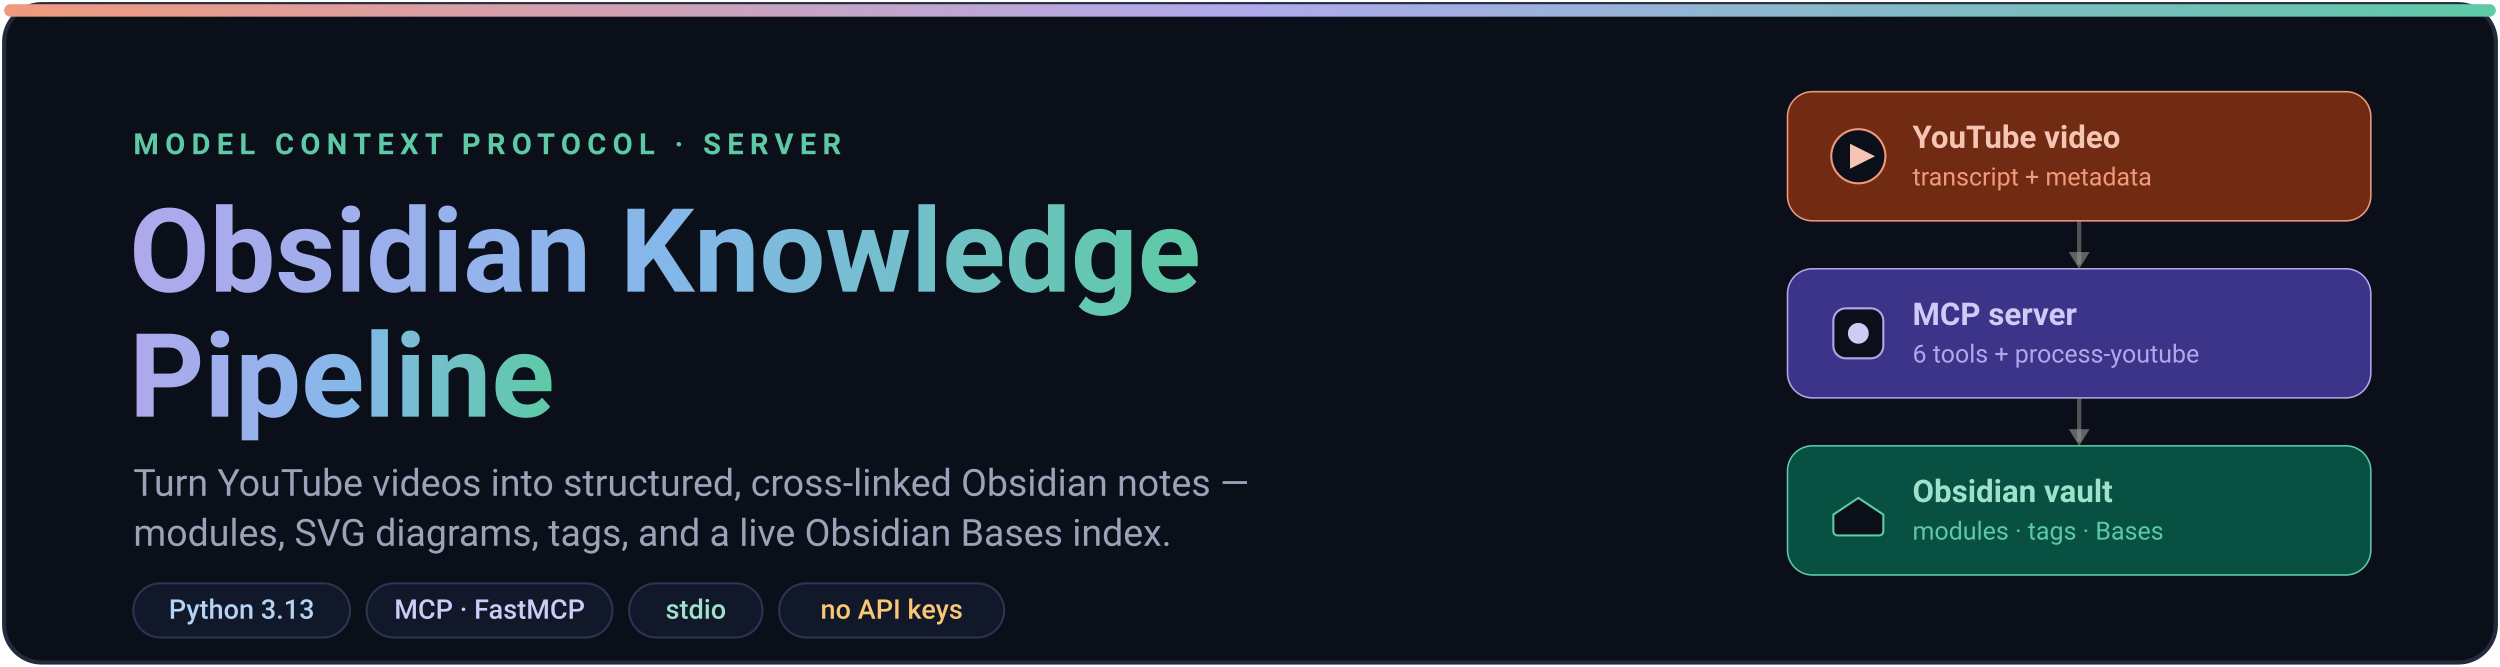
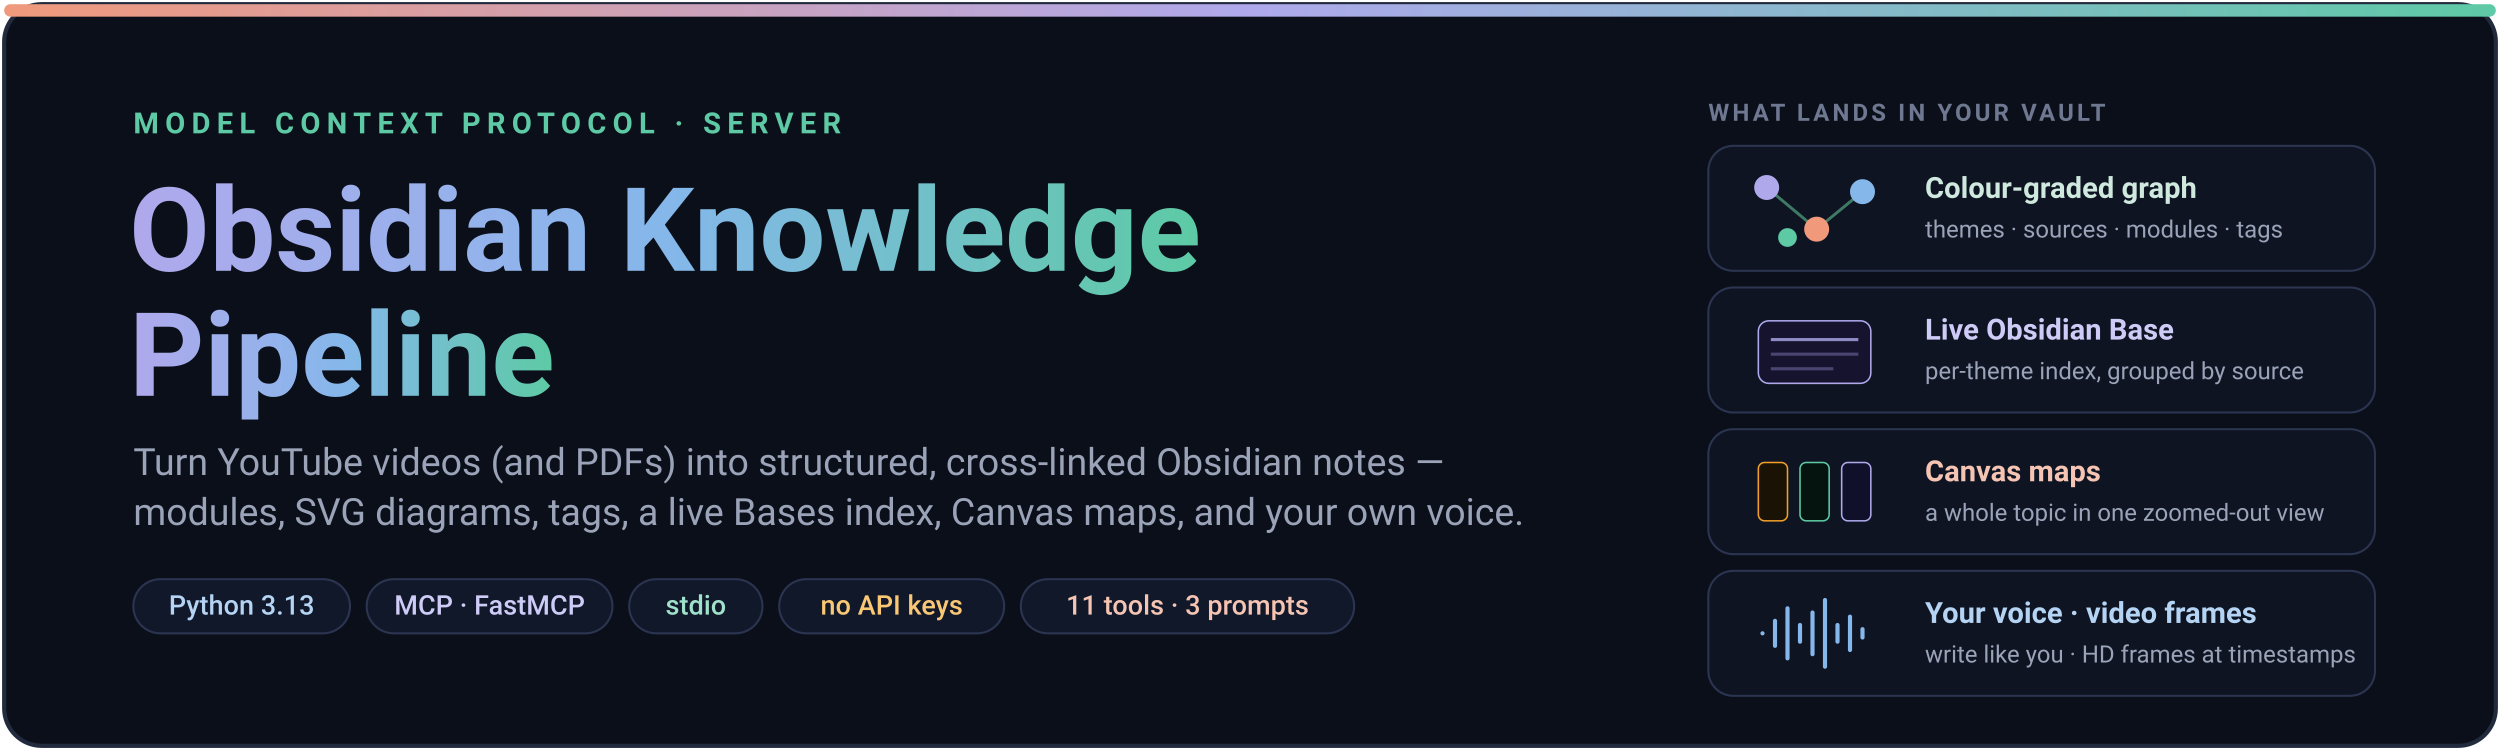
- <svg xmlns="http://www.w3.org/2000/svg" viewBox="0 0 1200 320" font-family="-apple-system, BlinkMacSystemFont, 'Segoe UI', Roboto, Helvetica, Arial, sans-serif" role="img" aria-label="Obsidian Knowledge Pipeline — an MCP server that turns YouTube videos into structured Obsidian notes">
+ <svg xmlns="http://www.w3.org/2000/svg" viewBox="0 0 1200 360" font-family="-apple-system, BlinkMacSystemFont, 'Segoe UI', Roboto, Helvetica, Arial, sans-serif" role="img" aria-label="Obsidian Knowledge Pipeline — an MCP server that turns YouTube videos into structured Obsidian notes with SVG diagrams, tags, a live Bases index, Canvas maps, video frames, and your own writing voice">
  <defs>
    <linearGradient id="title" x1="0" y1="0" x2="1" y2="0">
      <stop offset="0" stop-color="#afa9ec" />
      <stop offset="0.5" stop-color="#85b7eb" />
      <stop offset="1" stop-color="#5dcaa5" />
    </linearGradient>
    <linearGradient id="accent" x1="0" y1="0" x2="1" y2="0">
      <stop offset="0" stop-color="#f0997b" />
      <stop offset="0.5" stop-color="#afa9ec" />
      <stop offset="1" stop-color="#5dcaa5" />
    </linearGradient>
  </defs>
-   <rect x="2" y="2" width="1196" height="316" rx="18" fill="#0b0f19" stroke="#222a3d" stroke-width="2" />
+   <rect x="2" y="2" width="1196" height="356" rx="18" fill="#0b0f19" stroke="#222a3d" stroke-width="2" />
  <rect x="2" y="2" width="1196" height="6" rx="3" fill="url(#accent)" />
-   <text x="64" y="74" font-size="14" font-weight="600" letter-spacing="3" fill="#5dcaa5">MODEL CONTEXT PROTOCOL · SERVER</text>
-   <text x="62" y="140" font-size="56" font-weight="700" fill="url(#title)">Obsidian Knowledge</text>
-   <text x="62" y="200" font-size="56" font-weight="700" fill="url(#title)">Pipeline</text>
-   <text x="64" y="238" font-size="18" font-weight="400" fill="#9aa3b8">Turn YouTube videos into structured, cross-linked Obsidian notes —</text>
-   <text x="64" y="262" font-size="18" font-weight="400" fill="#9aa3b8">modules, SVG diagrams, tags, and a live Obsidian Bases index.</text>
+   <text x="64" y="64" font-size="14" font-weight="600" letter-spacing="3" fill="#5dcaa5">MODEL CONTEXT PROTOCOL · SERVER</text>
+   <text x="62" y="130" font-size="56" font-weight="700" fill="url(#title)">Obsidian Knowledge</text>
+   <text x="62" y="190" font-size="56" font-weight="700" fill="url(#title)">Pipeline</text>
+   <text x="64" y="228" font-size="18" font-weight="400" fill="#9aa3b8">Turn YouTube videos (and PDFs) into structured, cross-linked Obsidian notes —</text>
+   <text x="64" y="252" font-size="18" font-weight="400" fill="#9aa3b8">modules, SVG diagrams, tags, a live Bases index, Canvas maps, and your own voice.</text>
  <g font-size="13" font-weight="500">
-     <rect x="64" y="280" width="104" height="26" rx="13" fill="#10182a" stroke="#2b3450" />
-     <text x="116" y="297" text-anchor="middle" fill="#b5d4f4">Python 3.13</text>
-     <rect x="176" y="280" width="118" height="26" rx="13" fill="#10182a" stroke="#2b3450" />
-     <text x="235" y="297" text-anchor="middle" fill="#cecbf6">MCP · FastMCP</text>
-     <rect x="302" y="280" width="64" height="26" rx="13" fill="#10182a" stroke="#2b3450" />
-     <text x="334" y="297" text-anchor="middle" fill="#9fe1cb">stdio</text>
-     <rect x="374" y="280" width="108" height="26" rx="13" fill="#10182a" stroke="#2b3450" />
-     <text x="428" y="297" text-anchor="middle" fill="#fac775">no API keys</text>
+     <rect x="64" y="278" width="104" height="26" rx="13" fill="#10182a" stroke="#2b3450" />
+     <text x="116" y="295" text-anchor="middle" fill="#b5d4f4">Python 3.13</text>
+     <rect x="176" y="278" width="118" height="26" rx="13" fill="#10182a" stroke="#2b3450" />
+     <text x="235" y="295" text-anchor="middle" fill="#cecbf6">MCP · FastMCP</text>
+     <rect x="302" y="278" width="64" height="26" rx="13" fill="#10182a" stroke="#2b3450" />
+     <text x="334" y="295" text-anchor="middle" fill="#9fe1cb">stdio</text>
+     <rect x="374" y="278" width="108" height="26" rx="13" fill="#10182a" stroke="#2b3450" />
+     <text x="428" y="295" text-anchor="middle" fill="#fac775">no API keys</text>
+     <rect x="490" y="278" width="160" height="26" rx="13" fill="#10182a" stroke="#2b3450" />
+     <text x="570" y="295" text-anchor="middle" fill="#f5c4b3">11 tools · 3 prompts</text>
  </g>
+   <text x="820" y="58" font-size="11.5" font-weight="600" letter-spacing="1.5" fill="#6f7891">WHAT LANDS IN YOUR VAULT</text>
+   <rect x="820" y="70" width="320" height="60" rx="12" fill="#0e1422" stroke="#2b3450" stroke-width="1" />
  <g>
-     <rect x="858" y="44" width="280" height="62" rx="12" fill="#712b13" stroke="#f0997b" stroke-width="0.75" />
-     <circle cx="892" cy="75" r="13" fill="#0b0f19" stroke="#f0997b" />
-     <path d="M888 69 L900 75 L888 81 Z" fill="#f5c4b3" />
-     <text x="918" y="71" font-size="15" font-weight="600" fill="#f5c4b3">YouTube video</text>
-     <text x="918" y="89" font-size="12" fill="#f0997b">transcript + metadata</text>
-     <rect x="858" y="129" width="280" height="62" rx="12" fill="#3c3489" stroke="#afa9ec" stroke-width="0.75" />
-     <rect x="880" y="148" width="24" height="24" rx="6" fill="#0b0f19" stroke="#afa9ec" />
-     <circle cx="892" cy="160" r="5" fill="#cecbf6" />
-     <text x="918" y="156" font-size="15" font-weight="600" fill="#cecbf6">MCP server</text>
-     <text x="918" y="174" font-size="12" fill="#afa9ec">6 tools + process-youtube</text>
-     <rect x="858" y="214" width="280" height="62" rx="12" fill="#085041" stroke="#5dcaa5" stroke-width="0.75" />
-     <path d="M880 247 l12 -8 l12 8 v8 a2 2 0 0 1 -2 2 h-20 a2 2 0 0 1 -2 -2 Z" fill="#0b0f19" stroke="#5dcaa5" />
-     <text x="918" y="241" font-size="15" font-weight="600" fill="#9fe1cb">Obsidian vault</text>
-     <text x="918" y="259" font-size="12" fill="#5dcaa5">modules · tags · Bases</text>
-     <path d="M998 106 L998 127" stroke="#9c9a92" stroke-width="2" opacity="0.5" />
-     <path d="M993 121 L998 129 L1003 121 Z" fill="#9c9a92" opacity="0.6" />
-     <path d="M998 191 L998 212" stroke="#9c9a92" stroke-width="2" opacity="0.5" />
-     <path d="M993 206 L998 214 L1003 206 Z" fill="#9c9a92" opacity="0.6" />
+     <line x1="848" y1="90" x2="872" y2="110" stroke="#3f7a64" stroke-width="1.4" />
+     <line x1="872" y1="110" x2="894" y2="92" stroke="#3f7a64" stroke-width="1.4" />
+     <circle cx="848" cy="90" r="6" fill="#afa9ec" />
+     <circle cx="872" cy="110" r="6" fill="#f0997b" />
+     <circle cx="894" cy="92" r="6" fill="#85b7eb" />
+     <circle cx="858" cy="114" r="4.5" fill="#5dcaa5" />
  </g>
+   <text x="924" y="95" font-size="14" font-weight="600" fill="#cfe9df">Colour-graded graph</text>
+   <text x="924" y="114" font-size="11.5" fill="#9aa3b8">themes · sources · modules · tags</text>
+   <rect x="820" y="138" width="320" height="60" rx="12" fill="#0e1422" stroke="#2b3450" stroke-width="1" />
+   <g>
+     <rect x="844" y="154" width="54" height="30" rx="5" fill="#15132e" stroke="#afa9ec" stroke-width="0.75" />
+     <line x1="850" y1="163" x2="892" y2="163" stroke="#8e8ac4" stroke-width="1.5" />
+     <line x1="850" y1="170" x2="892" y2="170" stroke="#4a4570" stroke-width="1.5" />
+     <line x1="850" y1="177" x2="880" y2="177" stroke="#4a4570" stroke-width="1.5" />
+   </g>
+   <text x="924" y="163" font-size="14" font-weight="600" fill="#cecbf6">Live Obsidian Base</text>
+   <text x="924" y="182" font-size="11.5" fill="#9aa3b8">per-theme index, grouped by source</text>
+   <rect x="820" y="206" width="320" height="60" rx="12" fill="#0e1422" stroke="#2b3450" stroke-width="1" />
+   <g>
+     <rect x="844" y="222" width="14" height="28" rx="3" fill="#1a1305" stroke="#ef9f27" stroke-width="0.75" />
+     <rect x="864" y="222" width="14" height="28" rx="3" fill="#06140f" stroke="#5dcaa5" stroke-width="0.75" />
+     <rect x="884" y="222" width="14" height="28" rx="3" fill="#11102a" stroke="#afa9ec" stroke-width="0.75" />
+   </g>
+   <text x="924" y="231" font-size="14" font-weight="600" fill="#f5c4b3">Canvas maps</text>
+   <text x="924" y="250" font-size="11.5" fill="#9aa3b8">a whole topic in one zoomed-out view</text>
+   <rect x="820" y="274" width="320" height="60" rx="12" fill="#0e1422" stroke="#2b3450" stroke-width="1" />
+   <g stroke="#85b7eb" stroke-width="2" stroke-linecap="round">
+     <line x1="846" y1="304" x2="846" y2="304" />
+     <line x1="852" y1="298" x2="852" y2="310" />
+     <line x1="858" y1="292" x2="858" y2="316" />
+     <line x1="864" y1="300" x2="864" y2="308" />
+     <line x1="870" y1="294" x2="870" y2="314" />
+     <line x1="876" y1="288" x2="876" y2="320" />
+     <line x1="882" y1="300" x2="882" y2="308" />
+     <line x1="888" y1="296" x2="888" y2="312" />
+     <line x1="894" y1="302" x2="894" y2="306" />
+   </g>
+   <text x="924" y="299" font-size="14" font-weight="600" fill="#b5d4f4">Your voice · video frames</text>
+   <text x="924" y="318" font-size="11.5" fill="#9aa3b8">write like you · HD frames at timestamps</text>
</svg>
